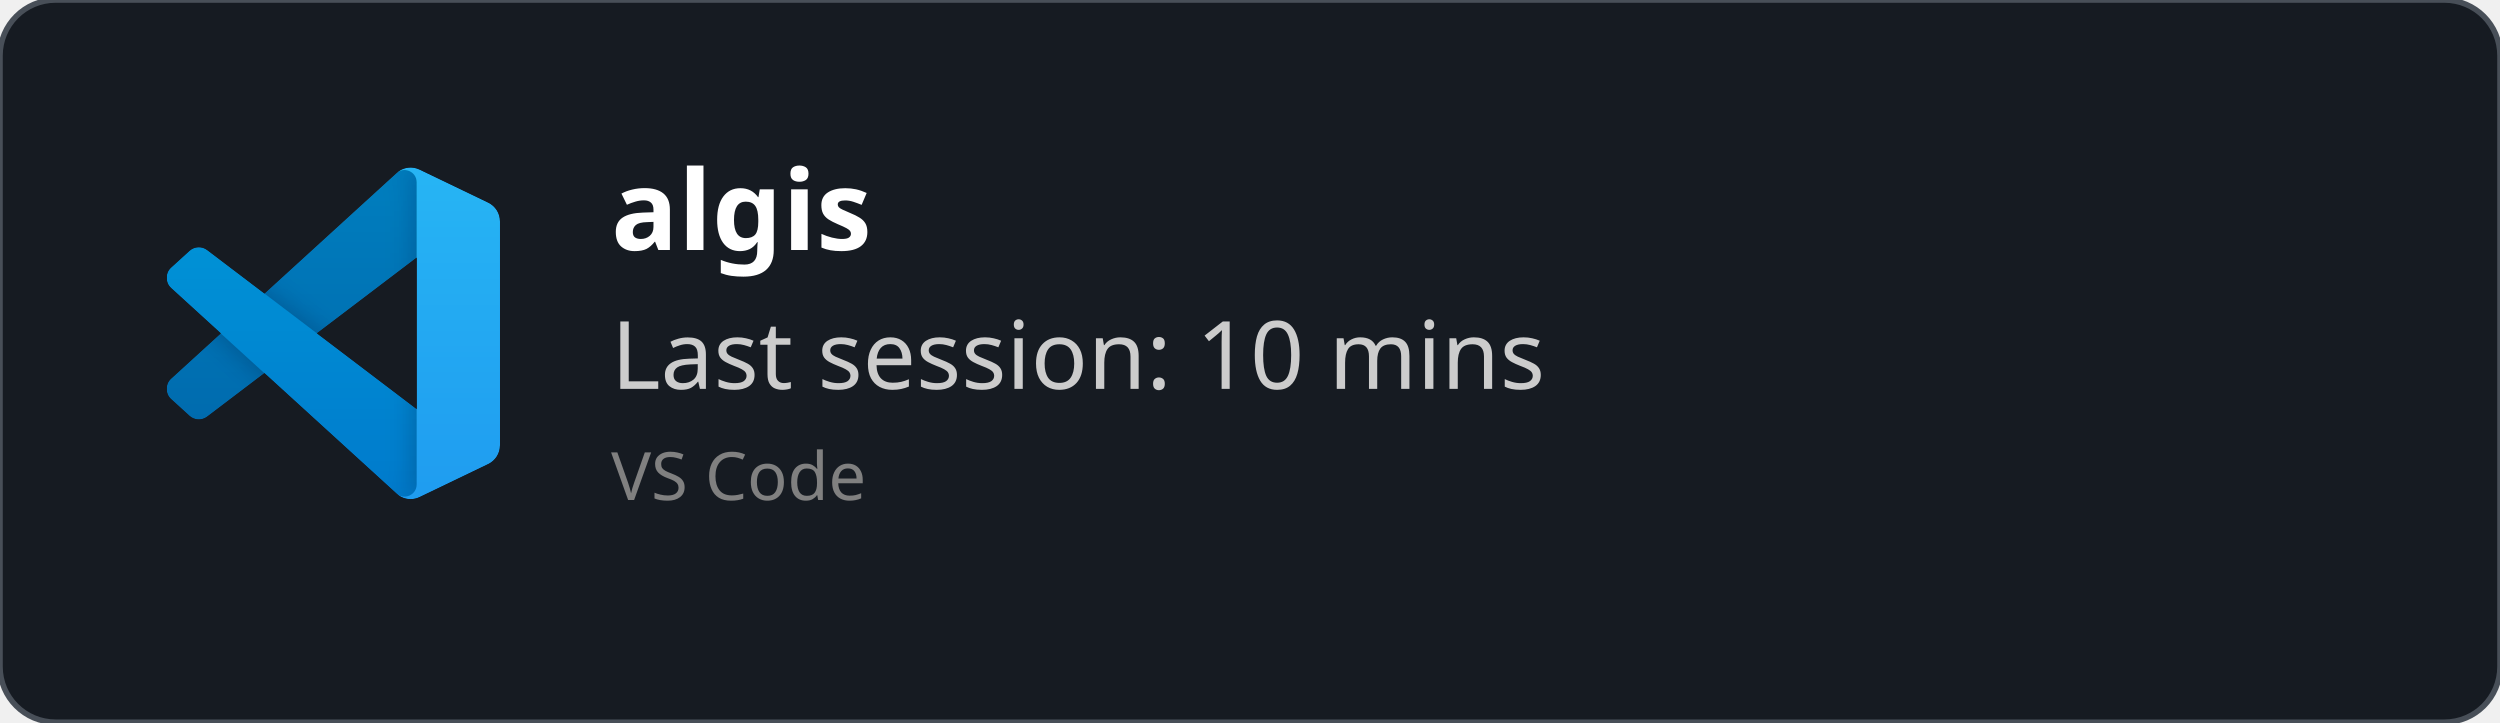
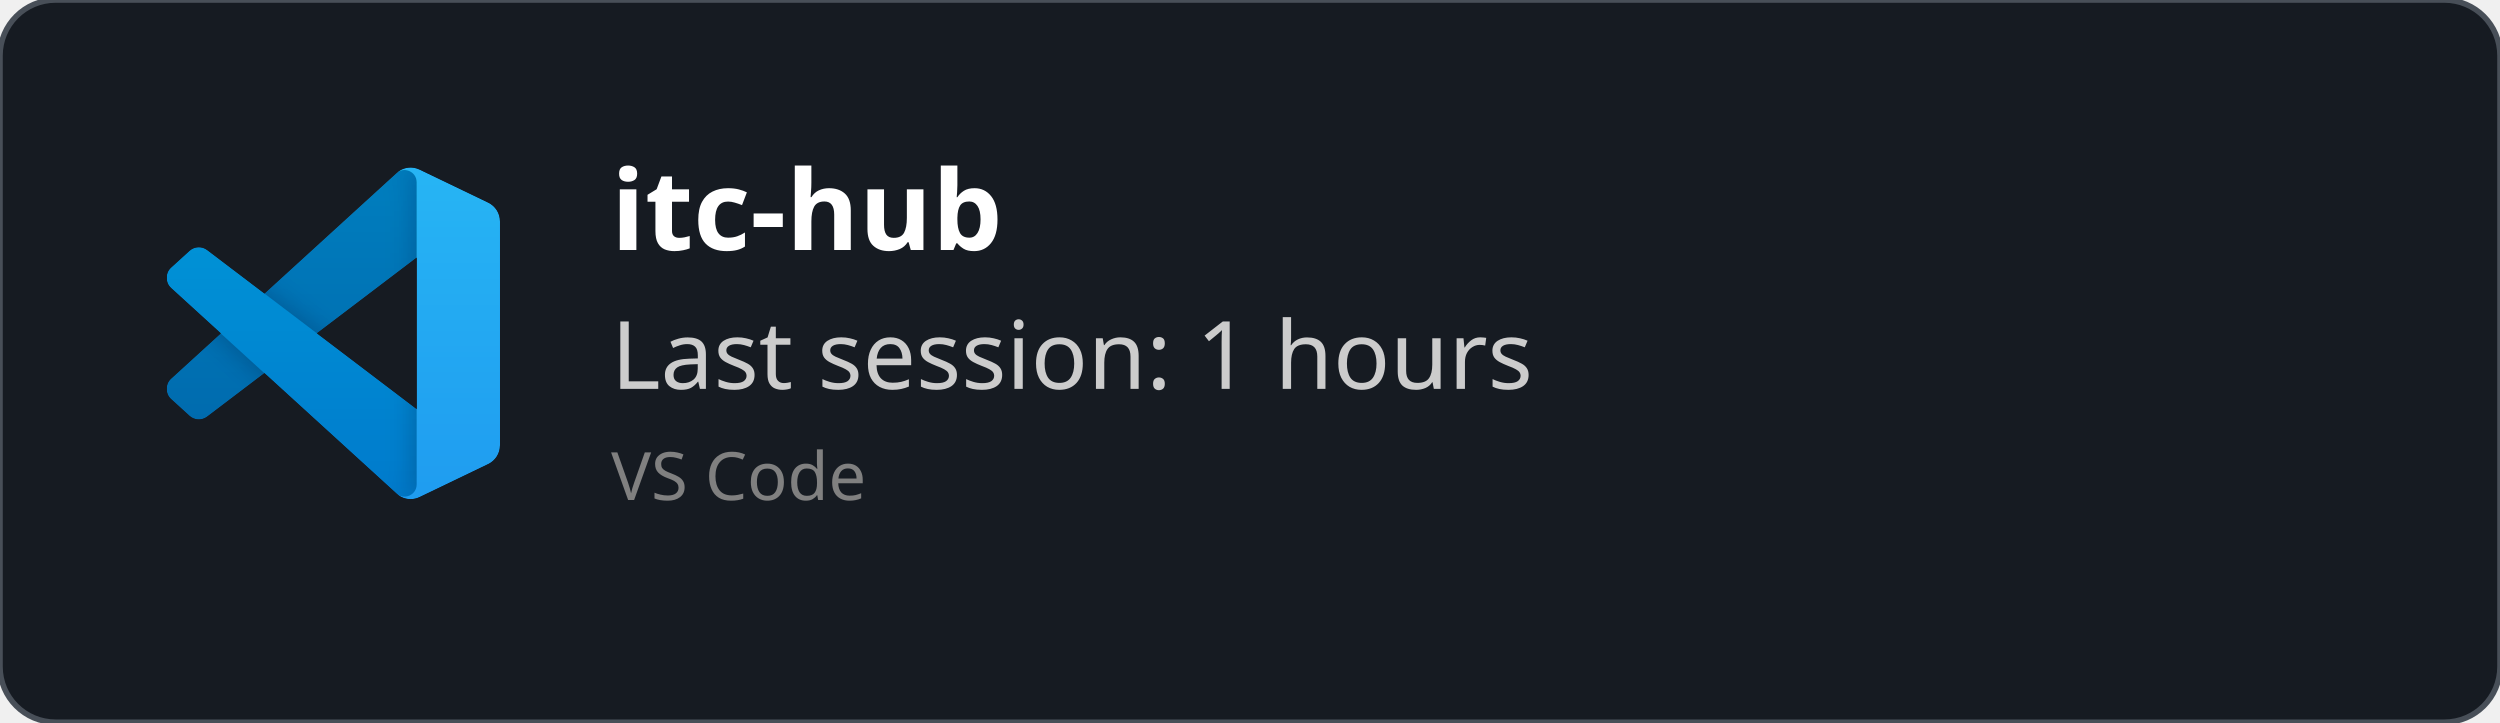
<svg xmlns="http://www.w3.org/2000/svg" width="450" height="130" viewBox="0 0 450 130" fill="none" role="img">
  <style>
    *{
        font-family: 'Segoe UI', Ubuntu, monospace
    }
    </style>
  <defs>
    <clipPath id="horizontalClip" x="20" y="20" width="500" height="200">
      <rect x="90" y="20" width="300" height="50" />
    </clipPath>
  </defs>
  <rect width="450" height="130" fill="rgba(22,27,34)" stroke="#484f58" stroke-width="1" fill-opacity="1" stroke-opacity="1" x="0" y="0" rx="10px" ry="10px">
    </rect>
  <svg width="60" height="60" x="30" y="30" viewBox="0 0 100 100" fill="none" id="vscode">
    <mask id="mask0" mask-type="alpha" maskUnits="userSpaceOnUse" x="0" y="0" width="100" height="100">
      <path fill-rule="evenodd" clip-rule="evenodd" d="M70.912 99.317C72.487 99.931 74.283 99.891 75.873 99.126L96.461 89.22C98.624 88.179 100 85.989 100 83.587V16.413C100 14.011 98.624 11.822 96.461 10.781L75.873 0.874C73.786 -0.13 71.345 0.116 69.513 1.447C69.252 1.637 69.003 1.849 68.769 2.083L29.355 38.041L12.187 25.01C10.589 23.797 8.354 23.896 6.869 25.246L1.363 30.255C-0.453 31.906 -0.455 34.763 1.359 36.417L16.247 50L1.359 63.583C-0.455 65.237 -0.453 68.094 1.363 69.745L6.869 74.754C8.354 76.104 10.589 76.204 12.187 74.99L29.355 61.959L68.769 97.917C69.392 98.541 70.125 99.01 70.912 99.317ZM75.015 27.299L45.109 50L75.015 72.701V27.299Z" fill="white" />
    </mask>
    <g mask="url(#mask0)">
      <path d="M96.461 10.796L75.857 0.876C73.472 -0.273 70.622 0.212 68.75 2.083L1.299 63.583C-0.516 65.237 -0.514 68.094 1.303 69.745L6.813 74.754C8.298 76.104 10.535 76.204 12.134 74.99L93.361 13.37C96.086 11.303 100 13.246 100 16.667V16.427C100 14.027 98.625 11.838 96.461 10.796Z" fill="#0065A9" />
      <g filter="url(#filter0_d)">
        <path d="M96.461 89.204L75.857 99.124C73.472 100.273 70.622 99.788 68.75 97.917L1.299 36.417C-0.516 34.763 -0.514 31.906 1.303 30.255L6.813 25.246C8.298 23.896 10.535 23.796 12.134 25.009L93.361 86.63C96.086 88.697 100 86.754 100 83.333V83.573C100 85.974 98.625 88.162 96.461 89.204Z" fill="#007ACC" />
      </g>
      <g filter="url(#filter1_d)">
        <path d="M75.858 99.126C73.472 100.274 70.622 99.788 68.75 97.917C71.056 100.223 75 98.59 75 95.328V4.672C75 1.41 71.056 -0.223 68.75 2.083C70.622 0.211 73.472 -0.274 75.858 0.874L96.459 10.781C98.623 11.822 100 14.011 100 16.413V83.587C100 85.989 98.623 88.179 96.459 89.22L75.858 99.126Z" fill="#1F9CF0" />
      </g>
      <g style="mix-blend-mode:overlay" opacity="0.25">
        <path fill-rule="evenodd" clip-rule="evenodd" d="M70.851 99.317C72.426 99.931 74.222 99.891 75.812 99.126L96.4 89.22C98.563 88.179 99.939 85.989 99.939 83.587V16.413C99.939 14.011 98.564 11.822 96.4 10.781L75.812 0.874C73.725 -0.13 71.284 0.116 69.453 1.447C69.191 1.637 68.942 1.849 68.708 2.083L29.294 38.041L12.126 25.01C10.528 23.796 8.293 23.896 6.809 25.246L1.302 30.255C-0.513 31.906 -0.515 34.763 1.298 36.417L16.186 50L1.298 63.583C-0.515 65.237 -0.513 68.094 1.302 69.745L6.809 74.754C8.293 76.104 10.528 76.204 12.126 74.99L29.294 61.959L68.708 97.917C69.332 98.54 70.064 99.01 70.851 99.317ZM74.954 27.299L45.048 50L74.954 72.701V27.299Z" fill="url(#paint0_linear)" />
      </g>
    </g>
    <defs>
      <filter id="filter0_d" x="-8.394" y="15.829" width="116.727" height="92.246" filterUnits="userSpaceOnUse" color-interpolation-filters="sRGB">
        <feFlood flood-opacity="0" result="BackgroundImageFix" />
        <feColorMatrix in="SourceAlpha" type="matrix" values="0 0 0 0 0 0 0 0 0 0 0 0 0 0 0 0 0 0 127 0" />
        <feOffset />
        <feGaussianBlur stdDeviation="4.167" />
        <feColorMatrix type="matrix" values="0 0 0 0 0 0 0 0 0 0 0 0 0 0 0 0 0 0 0.25 0" />
        <feBlend mode="overlay" in2="BackgroundImageFix" result="effect1_dropShadow" />
        <feBlend mode="normal" in="SourceGraphic" in2="effect1_dropShadow" result="shape" />
      </filter>
      <filter id="filter1_d" x="60.417" y="-8.076" width="47.917" height="116.151" filterUnits="userSpaceOnUse" color-interpolation-filters="sRGB">
        <feFlood flood-opacity="0" result="BackgroundImageFix" />
        <feColorMatrix in="SourceAlpha" type="matrix" values="0 0 0 0 0 0 0 0 0 0 0 0 0 0 0 0 0 0 127 0" />
        <feOffset />
        <feGaussianBlur stdDeviation="4.167" />
        <feColorMatrix type="matrix" values="0 0 0 0 0 0 0 0 0 0 0 0 0 0 0 0 0 0 0.25 0" />
        <feBlend mode="overlay" in2="BackgroundImageFix" result="effect1_dropShadow" />
        <feBlend mode="normal" in="SourceGraphic" in2="effect1_dropShadow" result="shape" />
      </filter>
      <linearGradient id="paint0_linear" x1="49.939" y1="0.258" x2="49.939" y2="99.742" gradientUnits="userSpaceOnUse">
        <stop stop-color="white" />
        <stop offset="1" stop-color="white" stop-opacity="0" />
      </linearGradient>
    </defs>
  </svg>
  <text x="110" y="45" font-size="20" clip-path="url(#horizontalClip)" font-weight="bold" font-family="Ubuntu" fill="white">
-     algis
+     itc-hub
    </text>
  <text x="110" y="70" font-size="17px" font-family="Ubuntu" fill="#ccc">
-     Last session: 10 mins
+     Last session: 1 hours
    </text>
  <text x="110" y="90" font-size="12px" font-family="Ubuntu" fill="grey">
    VS Code
    </text>
</svg>
